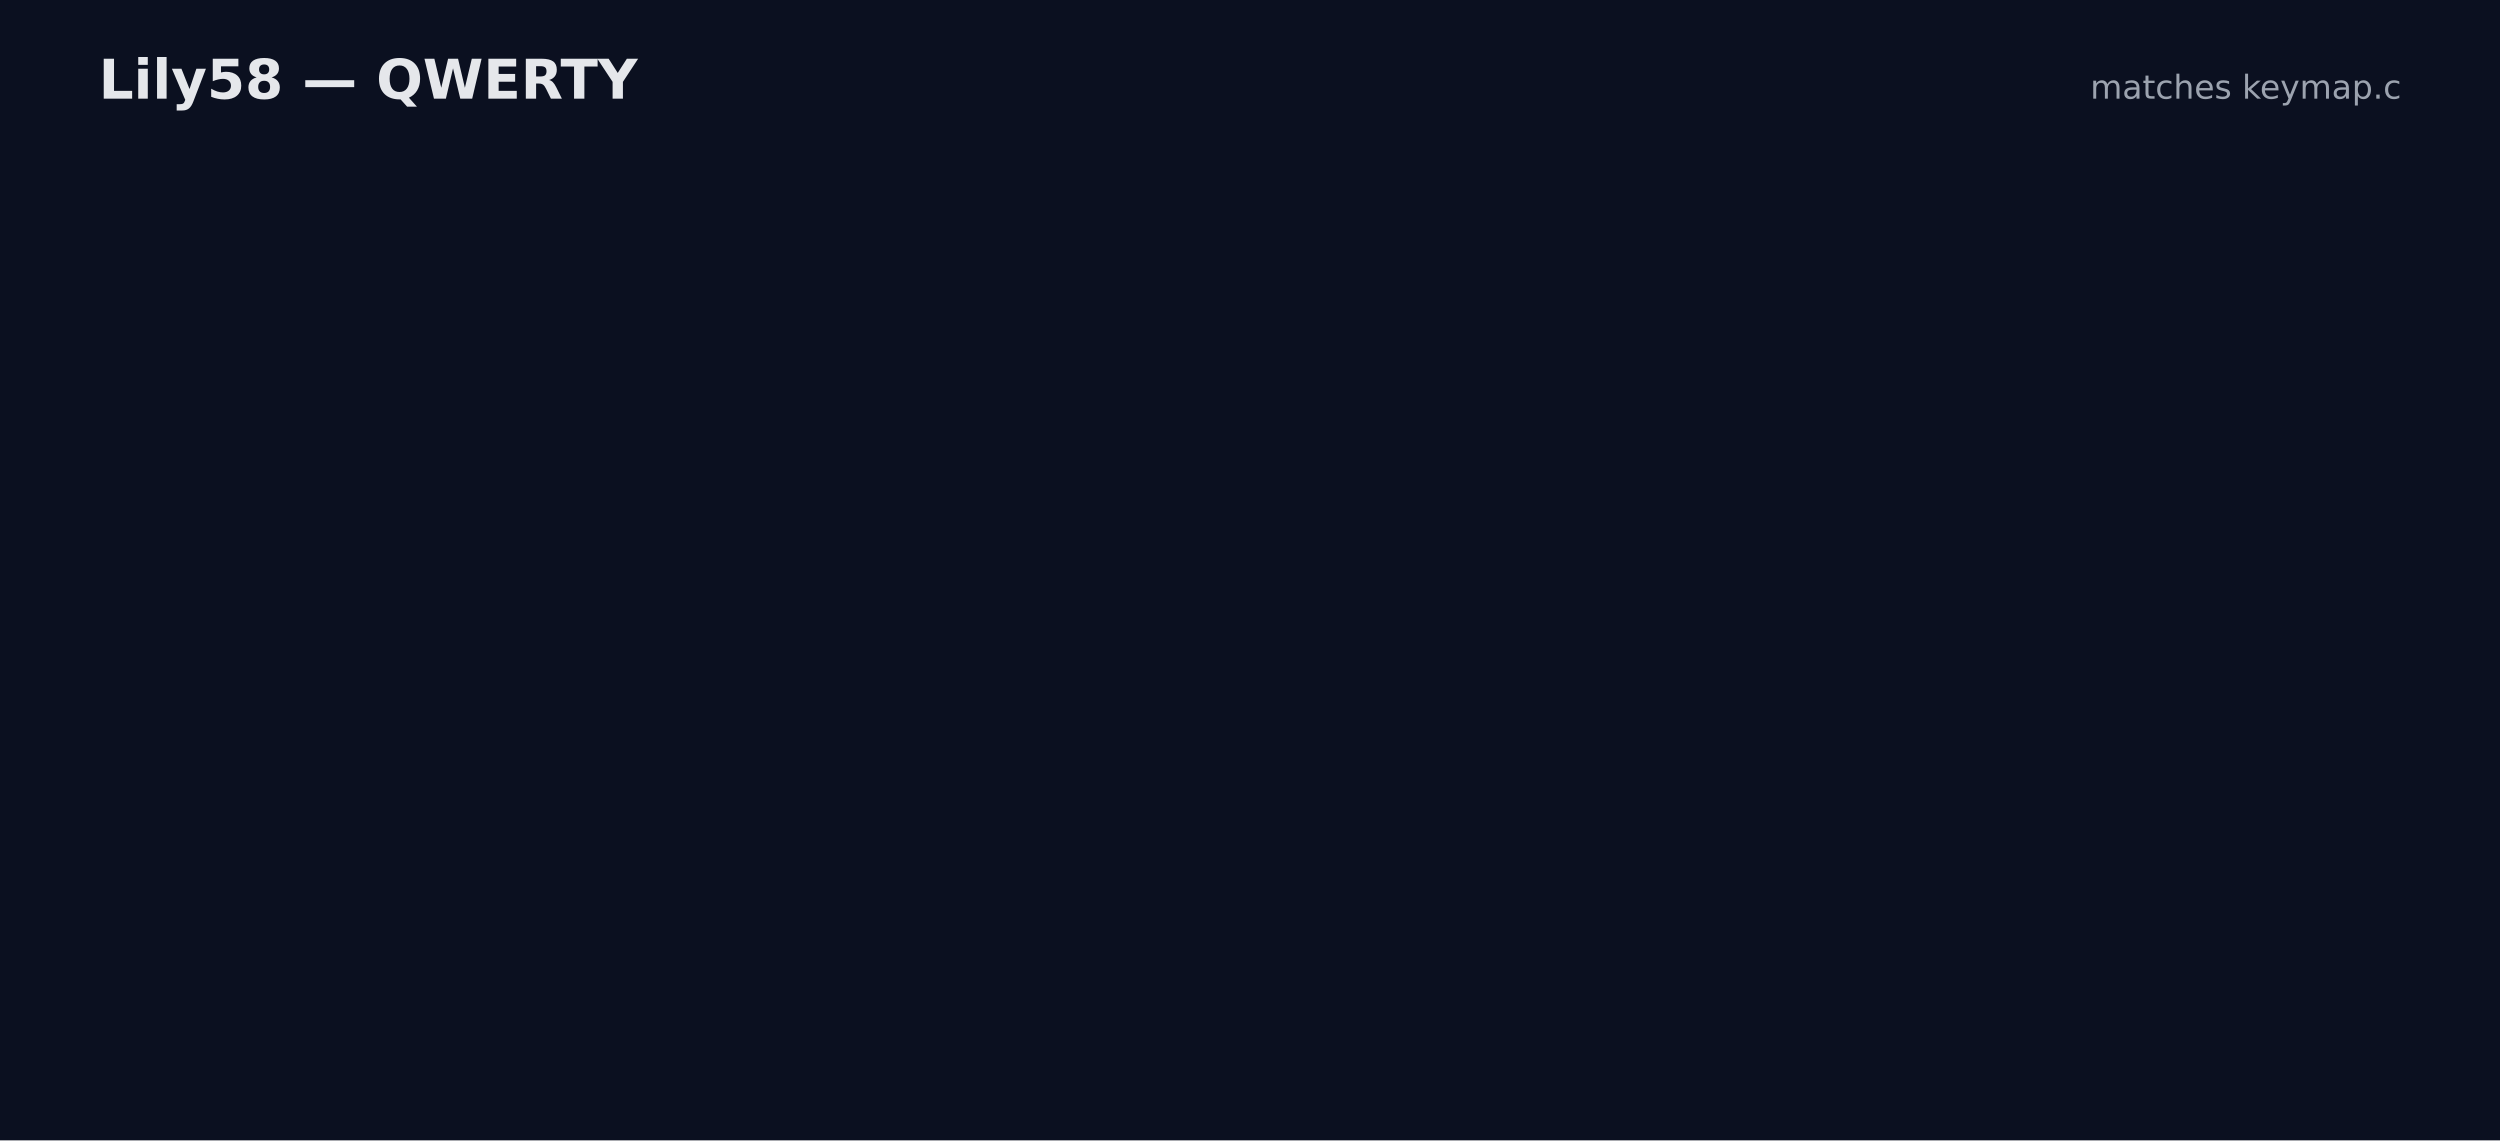
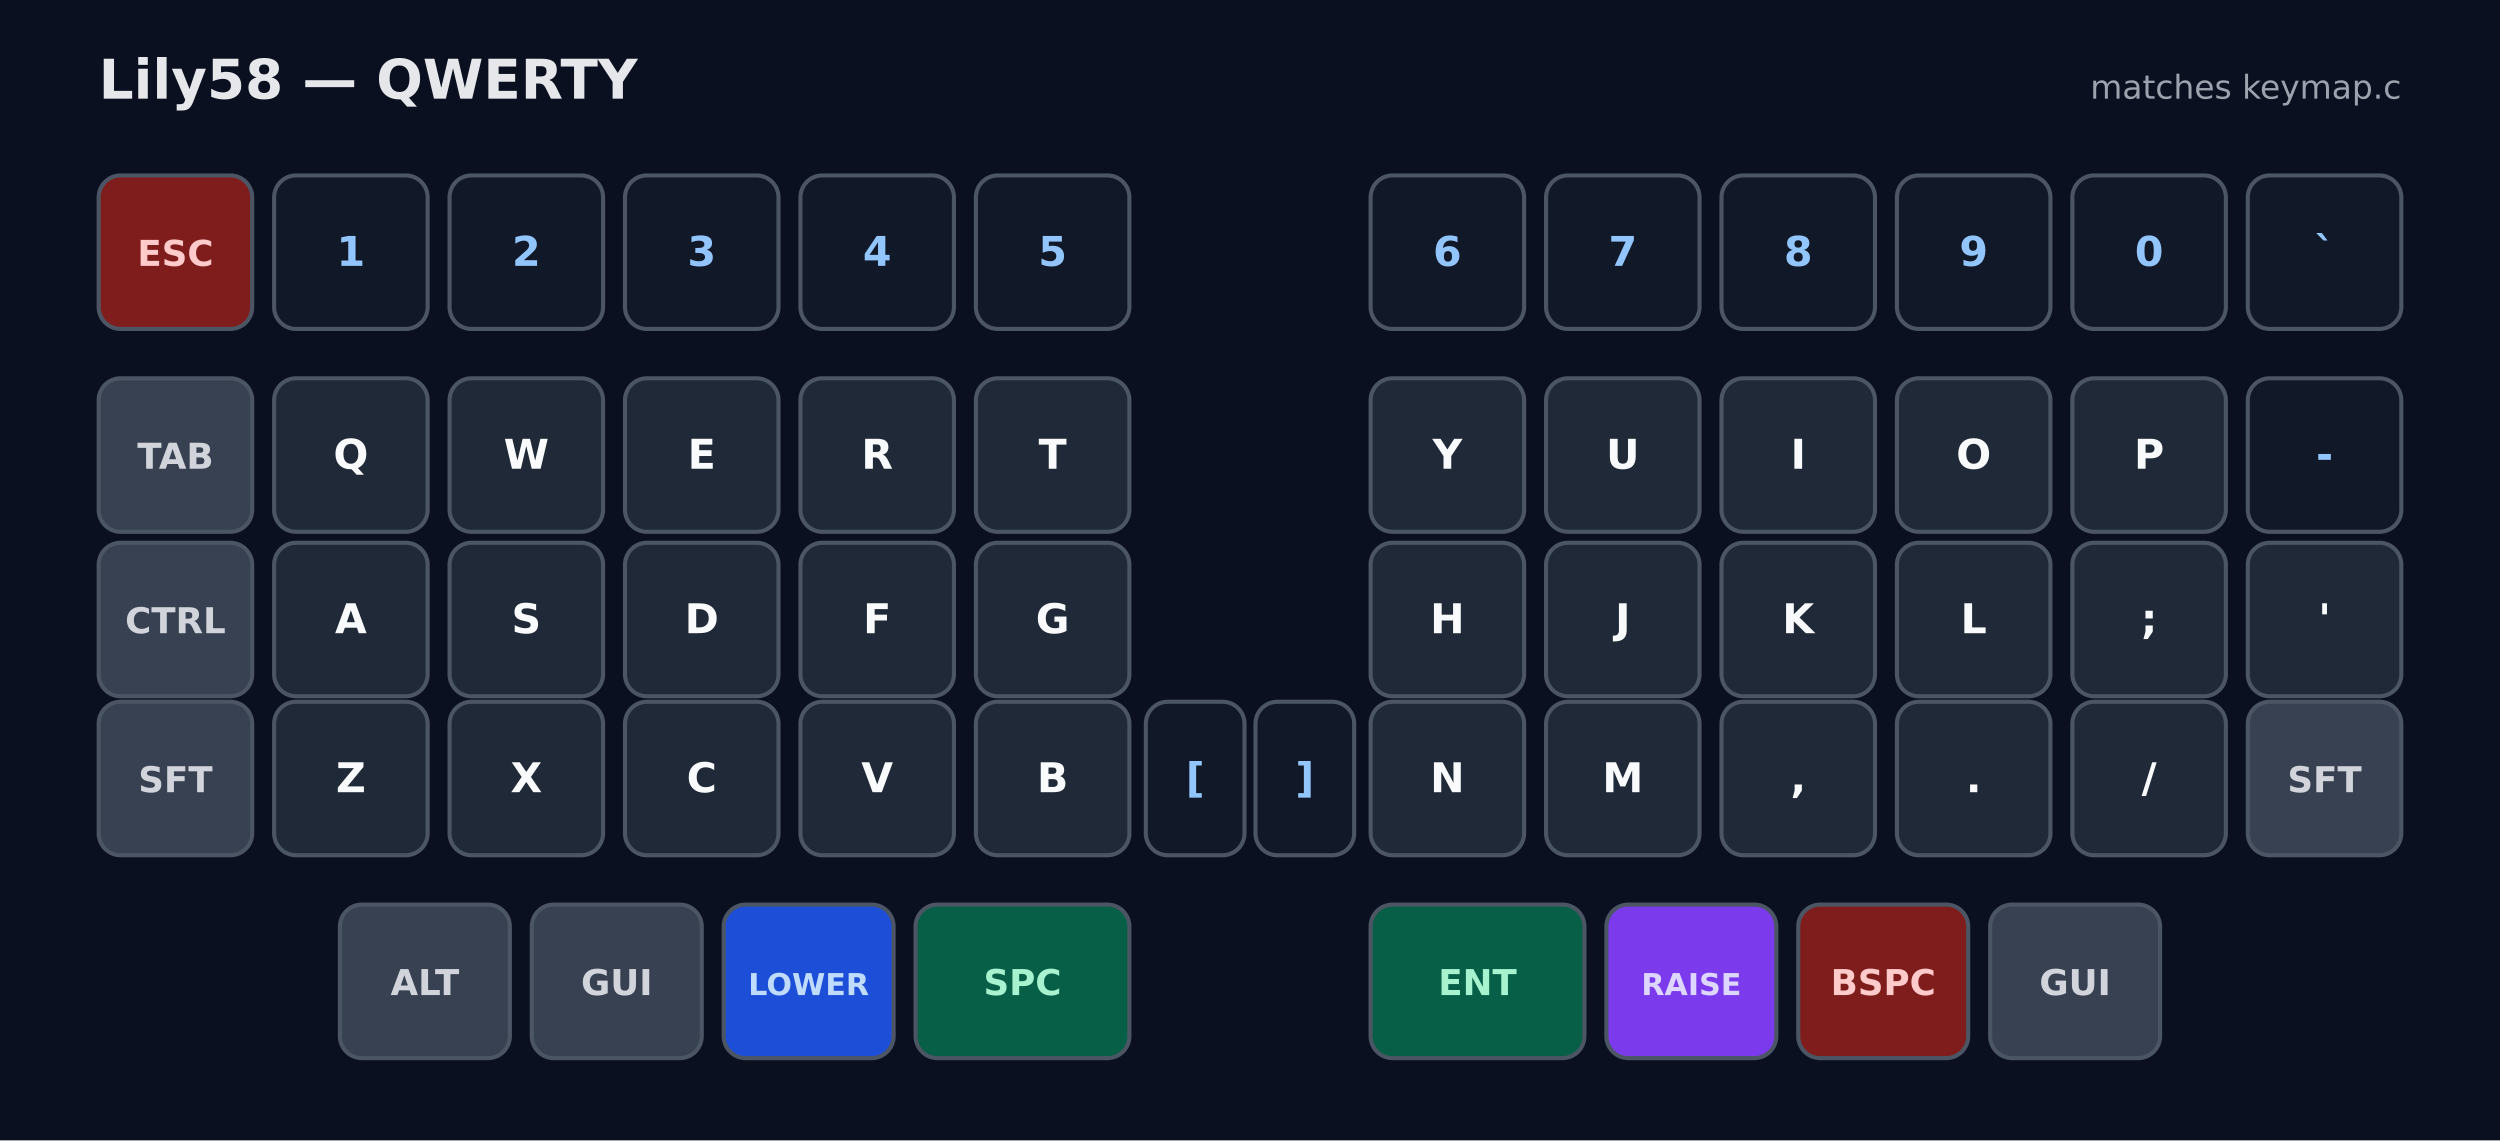
<svg xmlns="http://www.w3.org/2000/svg" width="912" height="416" viewBox="0 0 912 416">
  <rect width="912" height="416" fill="#0b1020" />
-   <text x="36" y="36" font-family="DejaVu Sans,Arial,sans-serif" font-size="20" font-weight="700" fill="#e5e7eb">Lily58 — QWERTY</text>
-   <text x="876" y="36" text-anchor="end" font-family="DejaVu Sans,Arial,sans-serif" font-size="12" fill="#9ca3af">matches keymap.c</text>
+   <text x="36" y="36" font-family="DejaVu Sans, Arial, sans-serif" font-size="20" font-weight="700" fill="#e5e7eb">Lily58 — QWERTY</text>
+   <text x="876" y="36" text-anchor="end" font-family="DejaVu Sans, Arial, sans-serif" font-size="12" fill="#9ca3af">matches keymap.c</text>
+   <rect x="36" y="64" width="56" height="56" rx="8" fill="#7f1d1d" stroke="#4b5563" stroke-width="1.5" />
+   <text x="64.0" y="97.0" text-anchor="middle" font-family="DejaVu Sans, Arial, sans-serif" font-size="13" font-weight="700" fill="#fecaca">ESC</text>
+   <rect x="100" y="64" width="56" height="56" rx="8" fill="#111827" stroke="#4b5563" stroke-width="1.5" />
+   <text x="128.0" y="97.0" text-anchor="middle" font-family="DejaVu Sans, Arial, sans-serif" font-size="15" font-weight="700" fill="#93c5fd">1</text>
+   <rect x="164" y="64" width="56" height="56" rx="8" fill="#111827" stroke="#4b5563" stroke-width="1.5" />
+   <text x="192.0" y="97.0" text-anchor="middle" font-family="DejaVu Sans, Arial, sans-serif" font-size="15" font-weight="700" fill="#93c5fd">2</text>
+   <rect x="228" y="64" width="56" height="56" rx="8" fill="#111827" stroke="#4b5563" stroke-width="1.5" />
+   <text x="256.0" y="97.0" text-anchor="middle" font-family="DejaVu Sans, Arial, sans-serif" font-size="15" font-weight="700" fill="#93c5fd">3</text>
+   <rect x="292" y="64" width="56" height="56" rx="8" fill="#111827" stroke="#4b5563" stroke-width="1.5" />
+   <text x="320.0" y="97.0" text-anchor="middle" font-family="DejaVu Sans, Arial, sans-serif" font-size="15" font-weight="700" fill="#93c5fd">4</text>
+   <rect x="356" y="64" width="56" height="56" rx="8" fill="#111827" stroke="#4b5563" stroke-width="1.5" />
+   <text x="384.0" y="97.0" text-anchor="middle" font-family="DejaVu Sans, Arial, sans-serif" font-size="15" font-weight="700" fill="#93c5fd">5</text>
+   <rect x="36" y="138" width="56" height="56" rx="8" fill="#374151" stroke="#4b5563" stroke-width="1.5" />
+   <text x="64.0" y="171.0" text-anchor="middle" font-family="DejaVu Sans, Arial, sans-serif" font-size="13" font-weight="700" fill="#d1d5db">TAB</text>
+   <rect x="100" y="138" width="56" height="56" rx="8" fill="#1f2937" stroke="#4b5563" stroke-width="1.5" />
+   <text x="128.0" y="171.0" text-anchor="middle" font-family="DejaVu Sans, Arial, sans-serif" font-size="15" font-weight="700" fill="#f9fafb">Q</text>
+   <rect x="164" y="138" width="56" height="56" rx="8" fill="#1f2937" stroke="#4b5563" stroke-width="1.5" />
+   <text x="192.0" y="171.0" text-anchor="middle" font-family="DejaVu Sans, Arial, sans-serif" font-size="15" font-weight="700" fill="#f9fafb">W</text>
+   <rect x="228" y="138" width="56" height="56" rx="8" fill="#1f2937" stroke="#4b5563" stroke-width="1.5" />
+   <text x="256.0" y="171.0" text-anchor="middle" font-family="DejaVu Sans, Arial, sans-serif" font-size="15" font-weight="700" fill="#f9fafb">E</text>
+   <rect x="292" y="138" width="56" height="56" rx="8" fill="#1f2937" stroke="#4b5563" stroke-width="1.5" />
+   <text x="320.0" y="171.0" text-anchor="middle" font-family="DejaVu Sans, Arial, sans-serif" font-size="15" font-weight="700" fill="#f9fafb">R</text>
+   <rect x="356" y="138" width="56" height="56" rx="8" fill="#1f2937" stroke="#4b5563" stroke-width="1.5" />
+   <text x="384.0" y="171.0" text-anchor="middle" font-family="DejaVu Sans, Arial, sans-serif" font-size="15" font-weight="700" fill="#f9fafb">T</text>
+   <rect x="36" y="198" width="56" height="56" rx="8" fill="#374151" stroke="#4b5563" stroke-width="1.5" />
+   <text x="64.0" y="231.0" text-anchor="middle" font-family="DejaVu Sans, Arial, sans-serif" font-size="13" font-weight="700" fill="#d1d5db">CTRL</text>
+   <rect x="100" y="198" width="56" height="56" rx="8" fill="#1f2937" stroke="#4b5563" stroke-width="1.5" />
+   <text x="128.0" y="231.0" text-anchor="middle" font-family="DejaVu Sans, Arial, sans-serif" font-size="15" font-weight="700" fill="#f9fafb">A</text>
+   <rect x="164" y="198" width="56" height="56" rx="8" fill="#1f2937" stroke="#4b5563" stroke-width="1.5" />
+   <text x="192.0" y="231.0" text-anchor="middle" font-family="DejaVu Sans, Arial, sans-serif" font-size="15" font-weight="700" fill="#f9fafb">S</text>
+   <rect x="228" y="198" width="56" height="56" rx="8" fill="#1f2937" stroke="#4b5563" stroke-width="1.5" />
+   <text x="256.0" y="231.0" text-anchor="middle" font-family="DejaVu Sans, Arial, sans-serif" font-size="15" font-weight="700" fill="#f9fafb">D</text>
+   <rect x="292" y="198" width="56" height="56" rx="8" fill="#1f2937" stroke="#4b5563" stroke-width="1.5" />
+   <text x="320.0" y="231.0" text-anchor="middle" font-family="DejaVu Sans, Arial, sans-serif" font-size="15" font-weight="700" fill="#f9fafb">F</text>
+   <rect x="356" y="198" width="56" height="56" rx="8" fill="#1f2937" stroke="#4b5563" stroke-width="1.5" />
+   <text x="384.0" y="231.0" text-anchor="middle" font-family="DejaVu Sans, Arial, sans-serif" font-size="15" font-weight="700" fill="#f9fafb">G</text>
+   <rect x="36" y="256" width="56" height="56" rx="8" fill="#374151" stroke="#4b5563" stroke-width="1.5" />
+   <text x="64.0" y="289.0" text-anchor="middle" font-family="DejaVu Sans, Arial, sans-serif" font-size="13" font-weight="700" fill="#d1d5db">SFT</text>
+   <rect x="100" y="256" width="56" height="56" rx="8" fill="#1f2937" stroke="#4b5563" stroke-width="1.5" />
+   <text x="128.0" y="289.0" text-anchor="middle" font-family="DejaVu Sans, Arial, sans-serif" font-size="15" font-weight="700" fill="#f9fafb">Z</text>
+   <rect x="164" y="256" width="56" height="56" rx="8" fill="#1f2937" stroke="#4b5563" stroke-width="1.5" />
+   <text x="192.0" y="289.0" text-anchor="middle" font-family="DejaVu Sans, Arial, sans-serif" font-size="15" font-weight="700" fill="#f9fafb">X</text>
+   <rect x="228" y="256" width="56" height="56" rx="8" fill="#1f2937" stroke="#4b5563" stroke-width="1.5" />
+   <text x="256.0" y="289.0" text-anchor="middle" font-family="DejaVu Sans, Arial, sans-serif" font-size="15" font-weight="700" fill="#f9fafb">C</text>
+   <rect x="292" y="256" width="56" height="56" rx="8" fill="#1f2937" stroke="#4b5563" stroke-width="1.5" />
+   <text x="320.0" y="289.0" text-anchor="middle" font-family="DejaVu Sans, Arial, sans-serif" font-size="15" font-weight="700" fill="#f9fafb">V</text>
+   <rect x="356" y="256" width="56" height="56" rx="8" fill="#1f2937" stroke="#4b5563" stroke-width="1.5" />
+   <text x="384.0" y="289.0" text-anchor="middle" font-family="DejaVu Sans, Arial, sans-serif" font-size="15" font-weight="700" fill="#f9fafb">B</text>
+   <rect x="500" y="64" width="56" height="56" rx="8" fill="#111827" stroke="#4b5563" stroke-width="1.5" />
+   <text x="528.0" y="97.0" text-anchor="middle" font-family="DejaVu Sans, Arial, sans-serif" font-size="15" font-weight="700" fill="#93c5fd">6</text>
+   <rect x="564" y="64" width="56" height="56" rx="8" fill="#111827" stroke="#4b5563" stroke-width="1.5" />
+   <text x="592.0" y="97.0" text-anchor="middle" font-family="DejaVu Sans, Arial, sans-serif" font-size="15" font-weight="700" fill="#93c5fd">7</text>
+   <rect x="628" y="64" width="56" height="56" rx="8" fill="#111827" stroke="#4b5563" stroke-width="1.5" />
+   <text x="656.0" y="97.0" text-anchor="middle" font-family="DejaVu Sans, Arial, sans-serif" font-size="15" font-weight="700" fill="#93c5fd">8</text>
+   <rect x="692" y="64" width="56" height="56" rx="8" fill="#111827" stroke="#4b5563" stroke-width="1.5" />
+   <text x="720.0" y="97.0" text-anchor="middle" font-family="DejaVu Sans, Arial, sans-serif" font-size="15" font-weight="700" fill="#93c5fd">9</text>
+   <rect x="756" y="64" width="56" height="56" rx="8" fill="#111827" stroke="#4b5563" stroke-width="1.5" />
+   <text x="784.0" y="97.0" text-anchor="middle" font-family="DejaVu Sans, Arial, sans-serif" font-size="15" font-weight="700" fill="#93c5fd">0</text>
+   <rect x="820" y="64" width="56" height="56" rx="8" fill="#111827" stroke="#4b5563" stroke-width="1.5" />
+   <text x="848.0" y="97.0" text-anchor="middle" font-family="DejaVu Sans, Arial, sans-serif" font-size="15" font-weight="700" fill="#93c5fd">`</text>
+   <rect x="500" y="138" width="56" height="56" rx="8" fill="#1f2937" stroke="#4b5563" stroke-width="1.5" />
+   <text x="528.0" y="171.0" text-anchor="middle" font-family="DejaVu Sans, Arial, sans-serif" font-size="15" font-weight="700" fill="#f9fafb">Y</text>
+   <rect x="564" y="138" width="56" height="56" rx="8" fill="#1f2937" stroke="#4b5563" stroke-width="1.5" />
+   <text x="592.0" y="171.0" text-anchor="middle" font-family="DejaVu Sans, Arial, sans-serif" font-size="15" font-weight="700" fill="#f9fafb">U</text>
+   <rect x="628" y="138" width="56" height="56" rx="8" fill="#1f2937" stroke="#4b5563" stroke-width="1.5" />
+   <text x="656.0" y="171.0" text-anchor="middle" font-family="DejaVu Sans, Arial, sans-serif" font-size="15" font-weight="700" fill="#f9fafb">I</text>
+   <rect x="692" y="138" width="56" height="56" rx="8" fill="#1f2937" stroke="#4b5563" stroke-width="1.5" />
+   <text x="720.0" y="171.0" text-anchor="middle" font-family="DejaVu Sans, Arial, sans-serif" font-size="15" font-weight="700" fill="#f9fafb">O</text>
+   <rect x="756" y="138" width="56" height="56" rx="8" fill="#1f2937" stroke="#4b5563" stroke-width="1.5" />
+   <text x="784.0" y="171.0" text-anchor="middle" font-family="DejaVu Sans, Arial, sans-serif" font-size="15" font-weight="700" fill="#f9fafb">P</text>
+   <rect x="820" y="138" width="56" height="56" rx="8" fill="#111827" stroke="#4b5563" stroke-width="1.5" />
+   <text x="848.0" y="171.0" text-anchor="middle" font-family="DejaVu Sans, Arial, sans-serif" font-size="15" font-weight="700" fill="#93c5fd">-</text>
+   <rect x="500" y="198" width="56" height="56" rx="8" fill="#1f2937" stroke="#4b5563" stroke-width="1.5" />
+   <text x="528.0" y="231.0" text-anchor="middle" font-family="DejaVu Sans, Arial, sans-serif" font-size="15" font-weight="700" fill="#f9fafb">H</text>
+   <rect x="564" y="198" width="56" height="56" rx="8" fill="#1f2937" stroke="#4b5563" stroke-width="1.5" />
+   <text x="592.0" y="231.0" text-anchor="middle" font-family="DejaVu Sans, Arial, sans-serif" font-size="15" font-weight="700" fill="#f9fafb">J</text>
+   <rect x="628" y="198" width="56" height="56" rx="8" fill="#1f2937" stroke="#4b5563" stroke-width="1.5" />
+   <text x="656.0" y="231.0" text-anchor="middle" font-family="DejaVu Sans, Arial, sans-serif" font-size="15" font-weight="700" fill="#f9fafb">K</text>
+   <rect x="692" y="198" width="56" height="56" rx="8" fill="#1f2937" stroke="#4b5563" stroke-width="1.5" />
+   <text x="720.0" y="231.0" text-anchor="middle" font-family="DejaVu Sans, Arial, sans-serif" font-size="15" font-weight="700" fill="#f9fafb">L</text>
+   <rect x="756" y="198" width="56" height="56" rx="8" fill="#1f2937" stroke="#4b5563" stroke-width="1.5" />
+   <text x="784.0" y="231.0" text-anchor="middle" font-family="DejaVu Sans, Arial, sans-serif" font-size="15" font-weight="700" fill="#f9fafb">;</text>
+   <rect x="820" y="198" width="56" height="56" rx="8" fill="#1f2937" stroke="#4b5563" stroke-width="1.5" />
+   <text x="848.0" y="231.0" text-anchor="middle" font-family="DejaVu Sans, Arial, sans-serif" font-size="15" font-weight="700" fill="#f9fafb">'</text>
+   <rect x="500" y="256" width="56" height="56" rx="8" fill="#1f2937" stroke="#4b5563" stroke-width="1.5" />
+   <text x="528.0" y="289.0" text-anchor="middle" font-family="DejaVu Sans, Arial, sans-serif" font-size="15" font-weight="700" fill="#f9fafb">N</text>
+   <rect x="564" y="256" width="56" height="56" rx="8" fill="#1f2937" stroke="#4b5563" stroke-width="1.5" />
+   <text x="592.0" y="289.0" text-anchor="middle" font-family="DejaVu Sans, Arial, sans-serif" font-size="15" font-weight="700" fill="#f9fafb">M</text>
+   <rect x="628" y="256" width="56" height="56" rx="8" fill="#1f2937" stroke="#4b5563" stroke-width="1.5" />
+   <text x="656.0" y="289.0" text-anchor="middle" font-family="DejaVu Sans, Arial, sans-serif" font-size="15" font-weight="700" fill="#f9fafb">,</text>
+   <rect x="692" y="256" width="56" height="56" rx="8" fill="#1f2937" stroke="#4b5563" stroke-width="1.5" />
+   <text x="720.0" y="289.0" text-anchor="middle" font-family="DejaVu Sans, Arial, sans-serif" font-size="15" font-weight="700" fill="#f9fafb">.</text>
+   <rect x="756" y="256" width="56" height="56" rx="8" fill="#1f2937" stroke="#4b5563" stroke-width="1.5" />
+   <text x="784.0" y="289.0" text-anchor="middle" font-family="DejaVu Sans, Arial, sans-serif" font-size="15" font-weight="700" fill="#f9fafb">/</text>
+   <rect x="820" y="256" width="56" height="56" rx="8" fill="#374151" stroke="#4b5563" stroke-width="1.5" />
+   <text x="848.0" y="289.0" text-anchor="middle" font-family="DejaVu Sans, Arial, sans-serif" font-size="13" font-weight="700" fill="#d1d5db">SFT</text>
+   <rect x="418" y="256" width="36" height="56" rx="8" fill="#111827" stroke="#4b5563" stroke-width="1.5" />
+   <text x="436.0" y="289.0" text-anchor="middle" font-family="DejaVu Sans, Arial, sans-serif" font-size="15" font-weight="700" fill="#93c5fd">[</text>
+   <rect x="458" y="256" width="36" height="56" rx="8" fill="#111827" stroke="#4b5563" stroke-width="1.5" />
+   <text x="476.0" y="289.0" text-anchor="middle" font-family="DejaVu Sans, Arial, sans-serif" font-size="15" font-weight="700" fill="#93c5fd">]</text>
+   <rect x="124" y="330" width="62" height="56" rx="8" fill="#374151" stroke="#4b5563" stroke-width="1.5" />
+   <text x="155.0" y="363.0" text-anchor="middle" font-family="DejaVu Sans, Arial, sans-serif" font-size="13" font-weight="700" fill="#d1d5db">ALT</text>
+   <rect x="194" y="330" width="62" height="56" rx="8" fill="#374151" stroke="#4b5563" stroke-width="1.5" />
+   <text x="225.0" y="363.0" text-anchor="middle" font-family="DejaVu Sans, Arial, sans-serif" font-size="13" font-weight="700" fill="#d1d5db">GUI</text>
+   <rect x="264" y="330" width="62" height="56" rx="8" fill="#1d4ed8" stroke="#4b5563" stroke-width="1.5" />
+   <text x="295.0" y="363.0" text-anchor="middle" font-family="DejaVu Sans, Arial, sans-serif" font-size="11" font-weight="700" fill="#bfdbfe">LOWER</text>
+   <rect x="334" y="330" width="78" height="56" rx="8" fill="#065f46" stroke="#4b5563" stroke-width="1.5" />
+   <text x="373.0" y="363.0" text-anchor="middle" font-family="DejaVu Sans, Arial, sans-serif" font-size="13" font-weight="700" fill="#a7f3d0">SPC</text>
+   <rect x="500" y="330" width="78" height="56" rx="8" fill="#065f46" stroke="#4b5563" stroke-width="1.5" />
+   <text x="539.0" y="363.0" text-anchor="middle" font-family="DejaVu Sans, Arial, sans-serif" font-size="13" font-weight="700" fill="#a7f3d0">ENT</text>
+   <rect x="586" y="330" width="62" height="56" rx="8" fill="#7c3aed" stroke="#4b5563" stroke-width="1.5" />
+   <text x="617.0" y="363.0" text-anchor="middle" font-family="DejaVu Sans, Arial, sans-serif" font-size="11" font-weight="700" fill="#ddd6fe">RAISE</text>
+   <rect x="656" y="330" width="62" height="56" rx="8" fill="#7f1d1d" stroke="#4b5563" stroke-width="1.5" />
+   <text x="687.0" y="363.0" text-anchor="middle" font-family="DejaVu Sans, Arial, sans-serif" font-size="13" font-weight="700" fill="#fecaca">BSPC</text>
+   <rect x="726" y="330" width="62" height="56" rx="8" fill="#374151" stroke="#4b5563" stroke-width="1.5" />
+   <text x="757.0" y="363.0" text-anchor="middle" font-family="DejaVu Sans, Arial, sans-serif" font-size="13" font-weight="700" fill="#d1d5db">GUI</text>
</svg>
